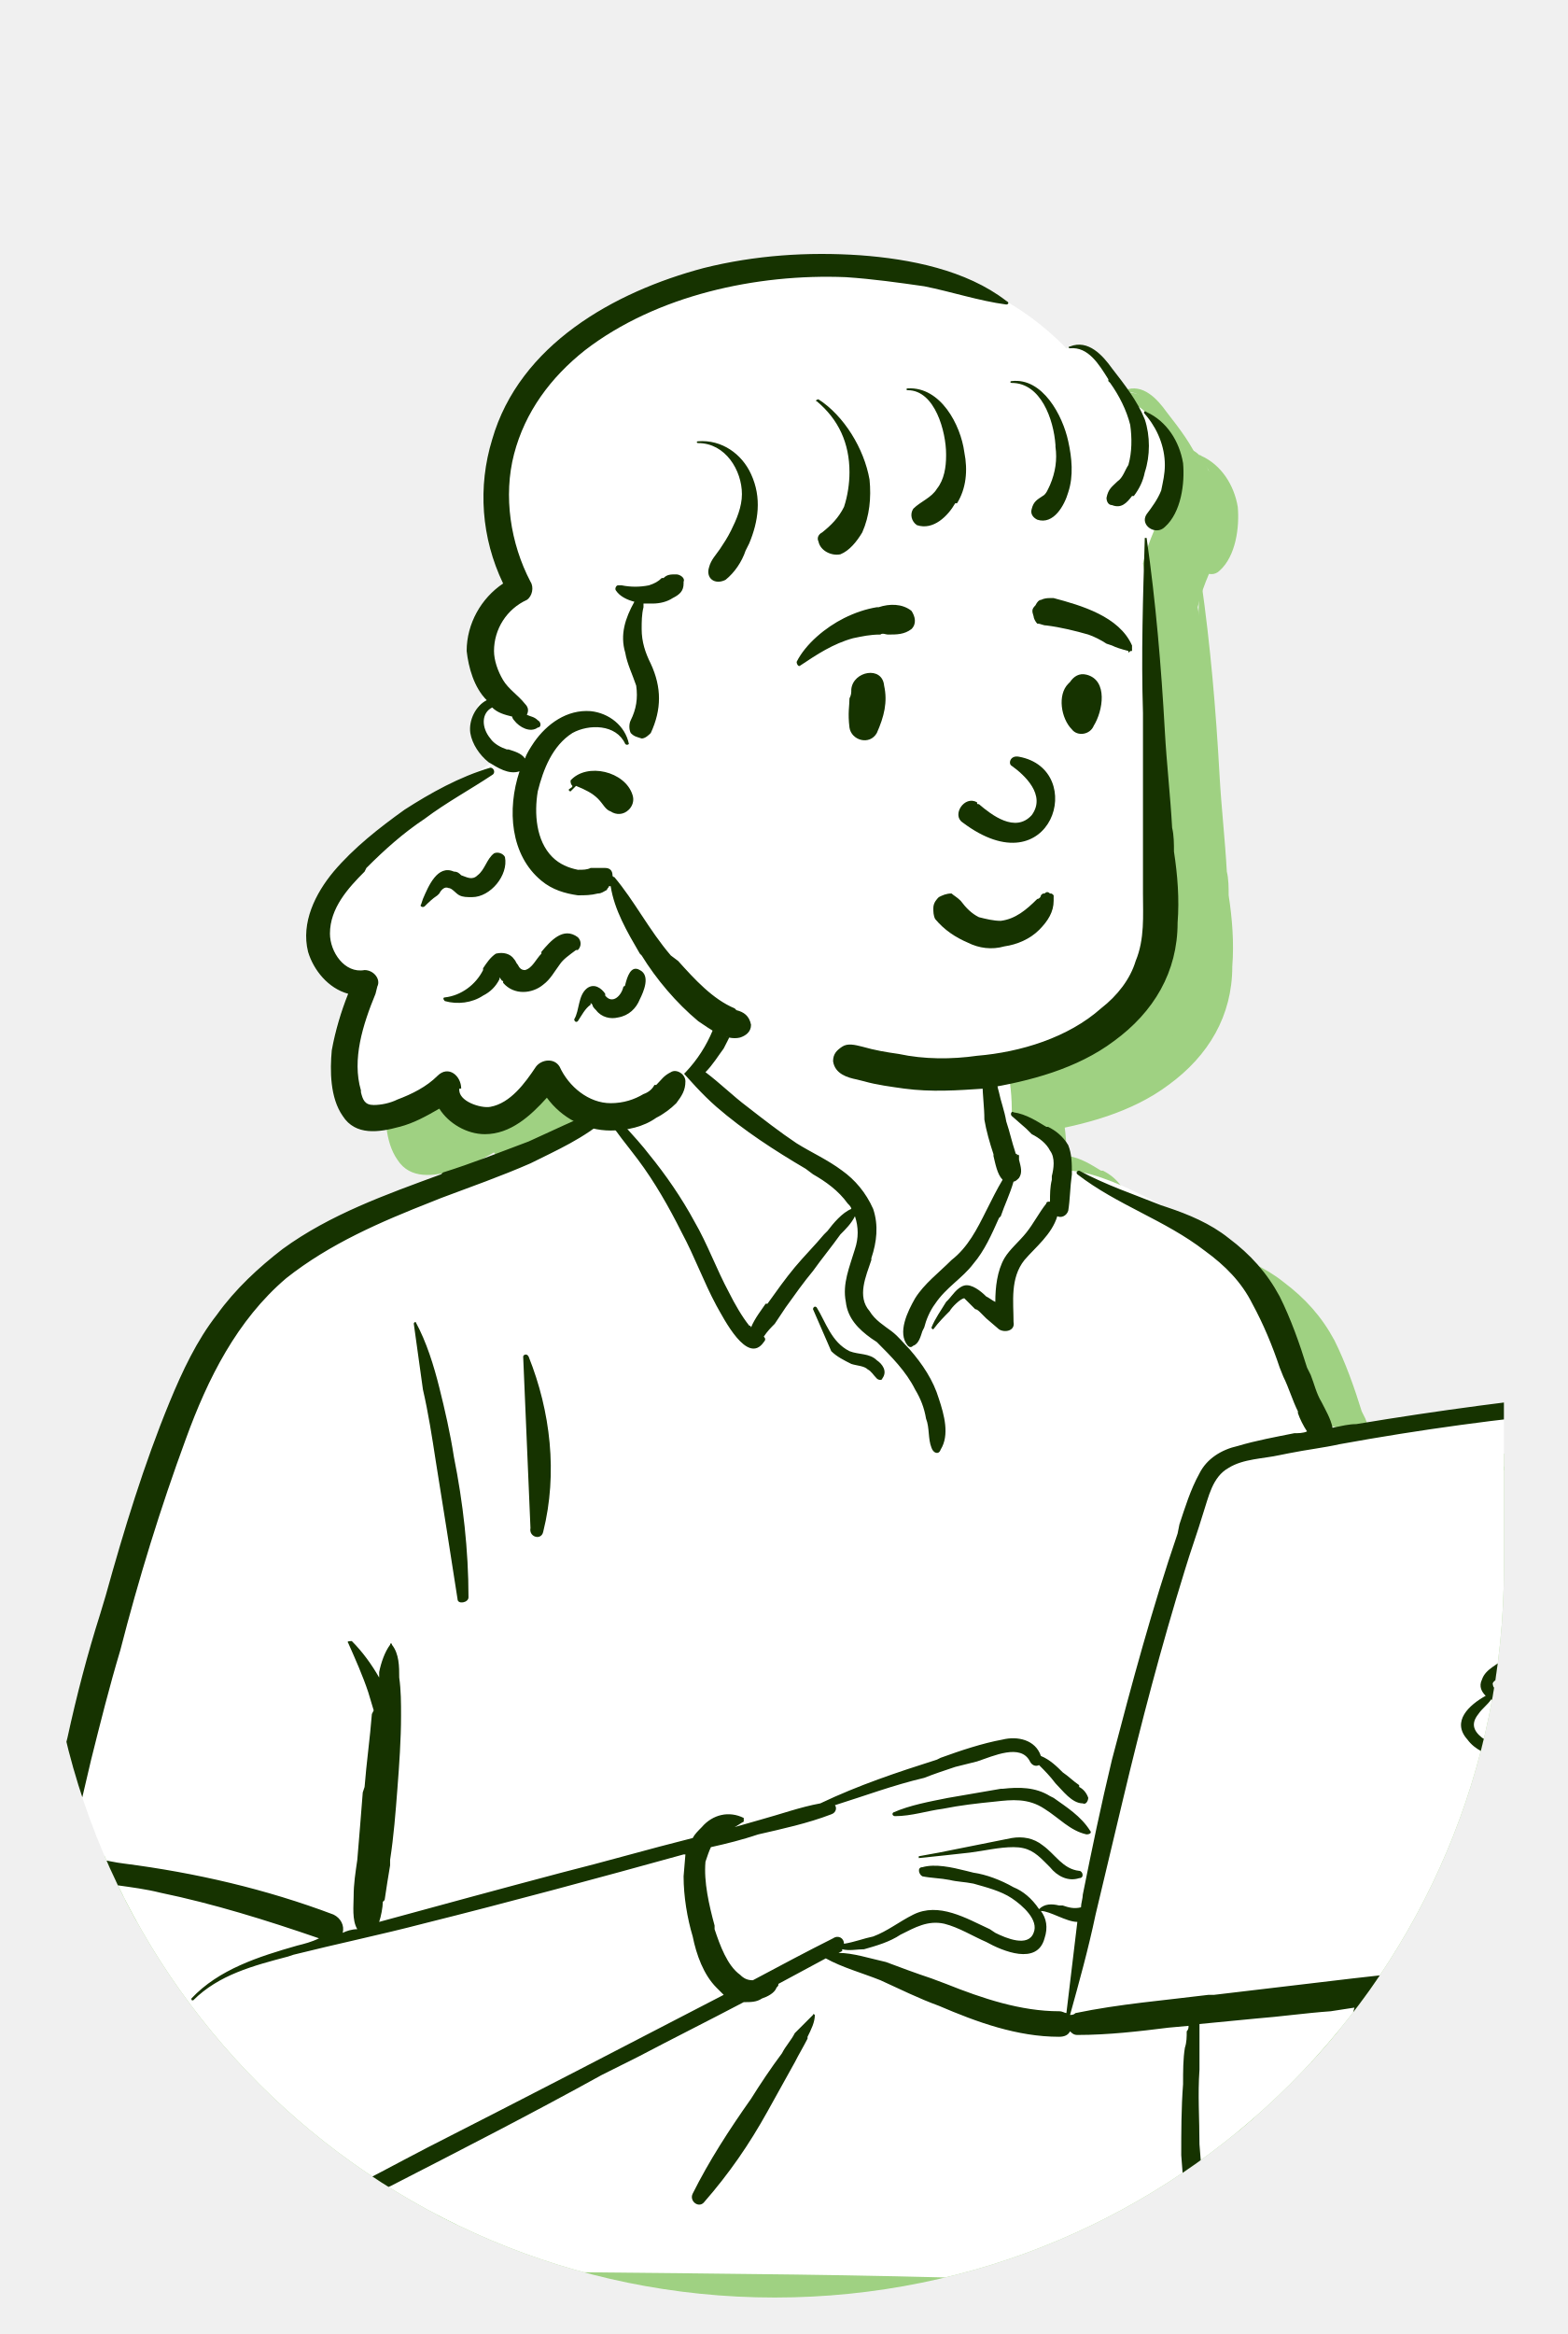
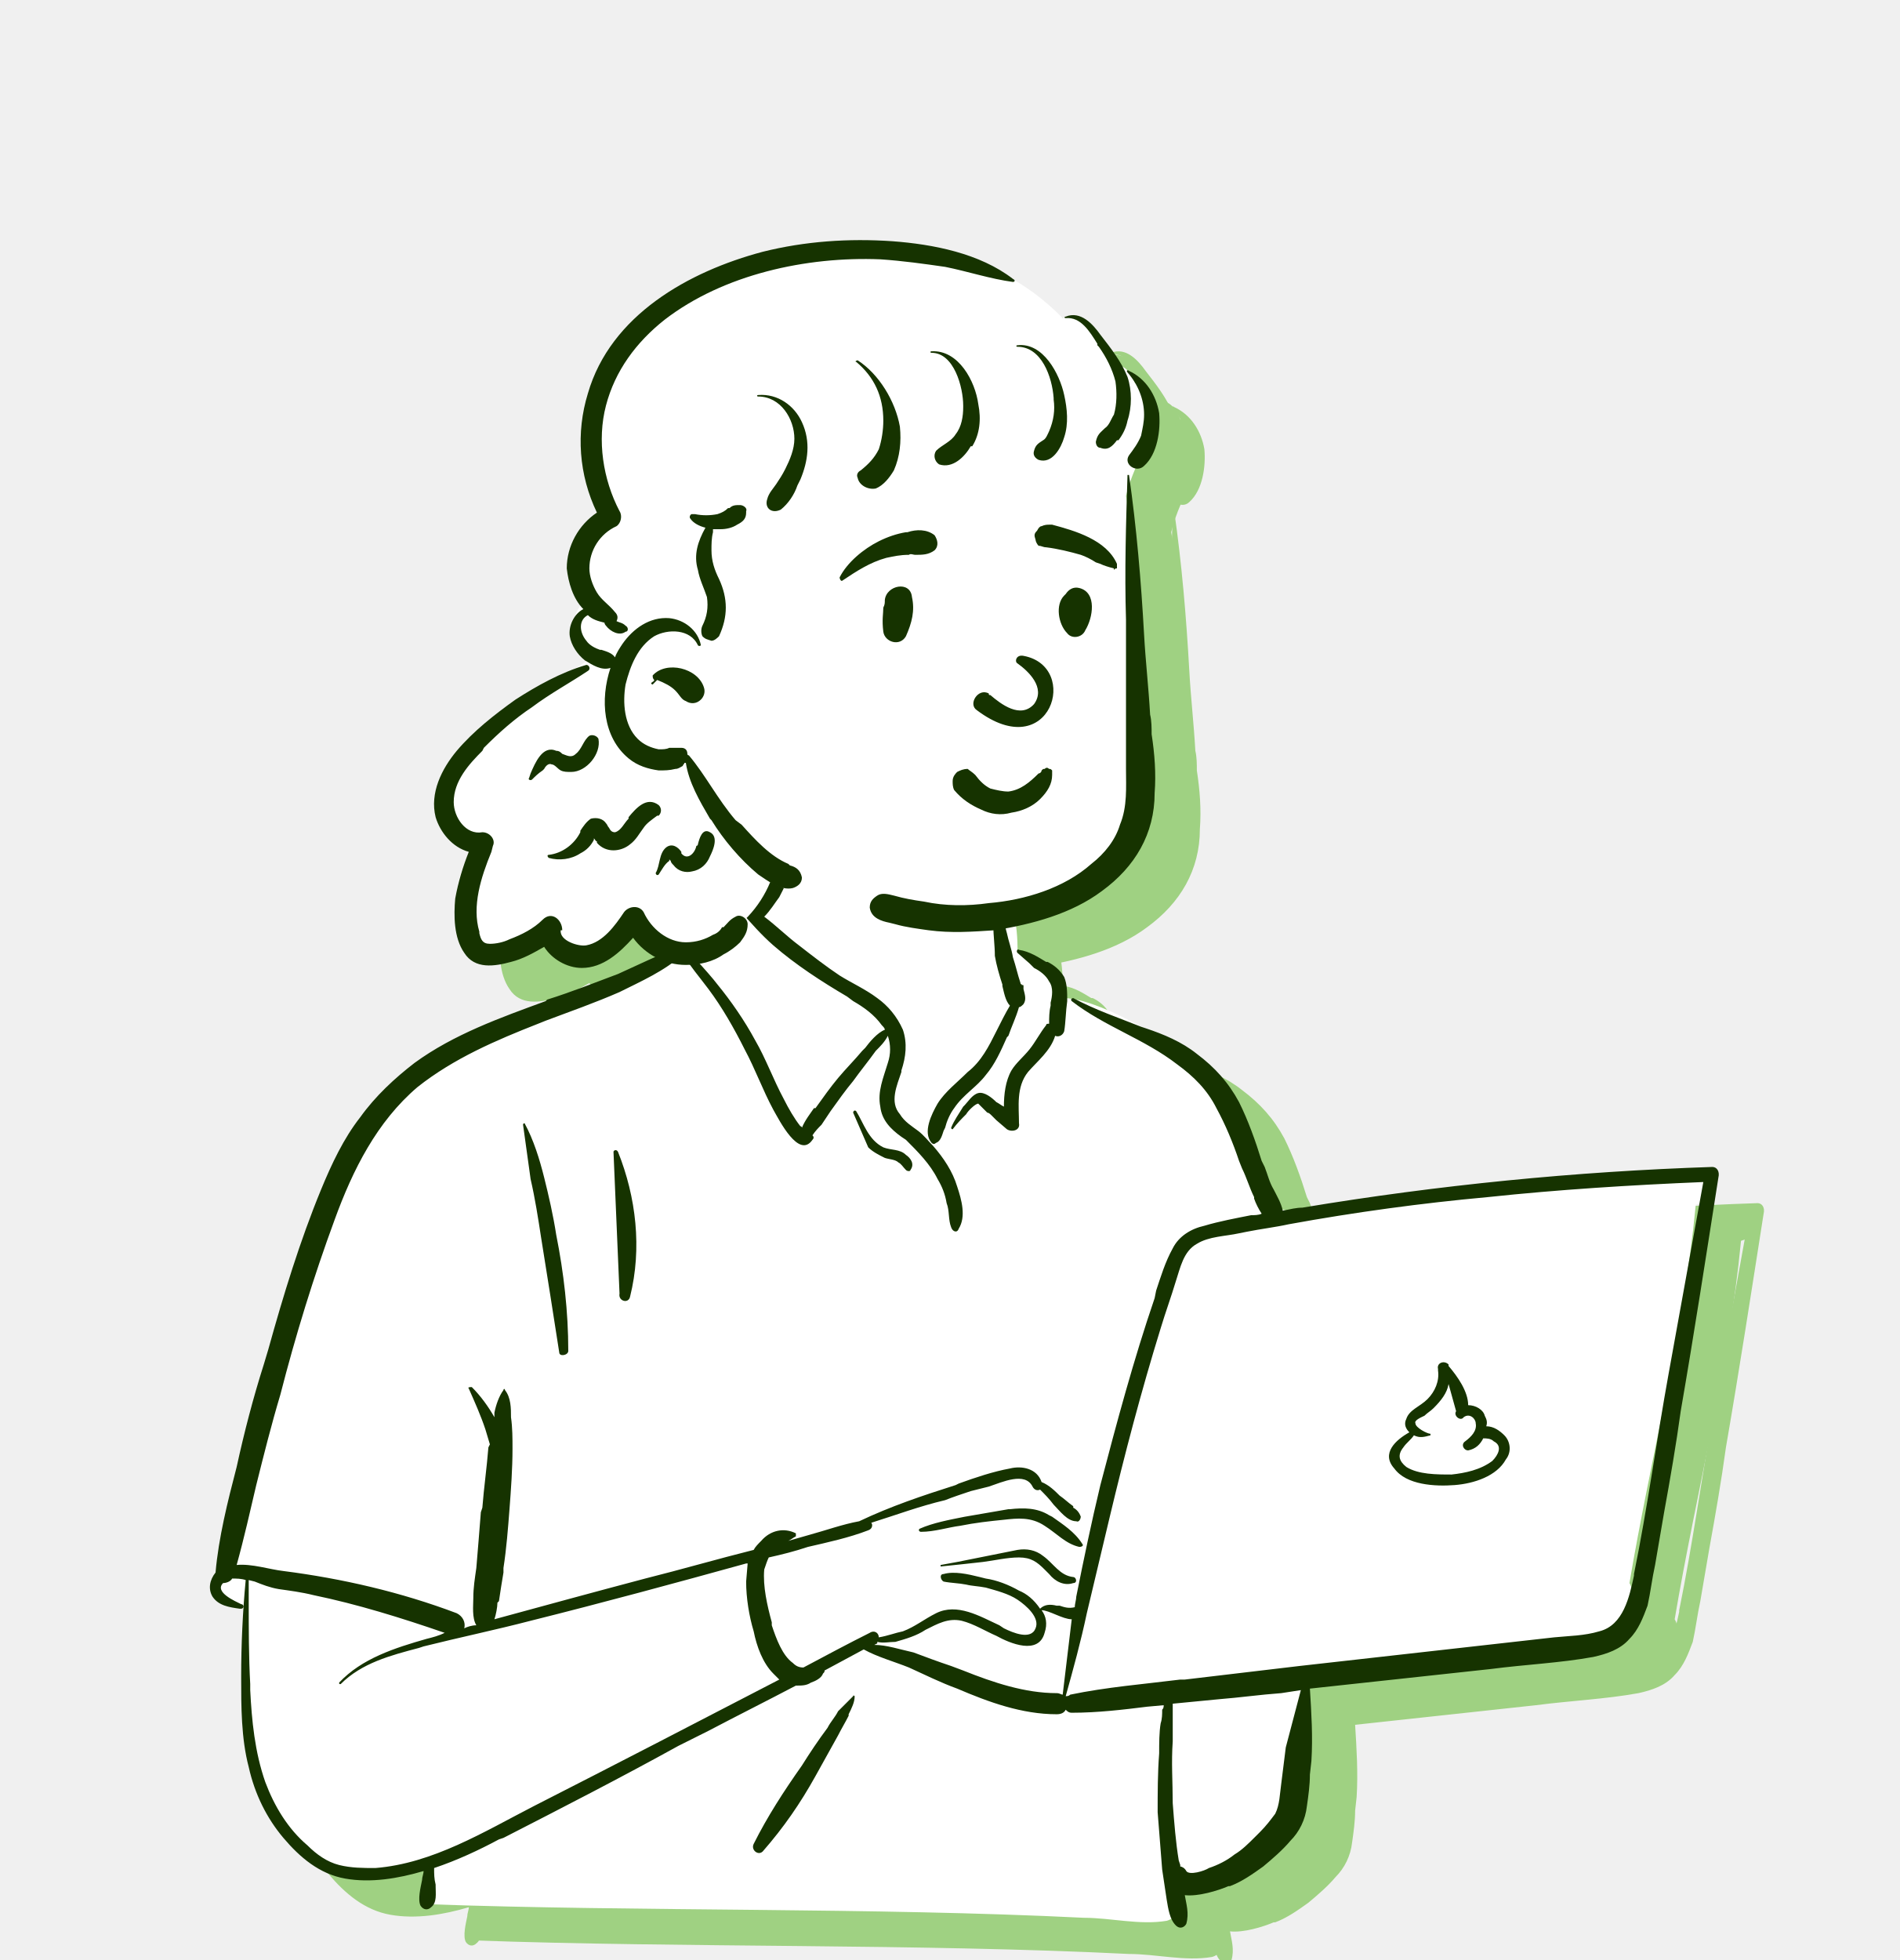
- <svg xmlns="http://www.w3.org/2000/svg" viewBox="0 -90 860 1280" width="860" height="1280">
+ <svg xmlns="http://www.w3.org/2000/svg" viewBox="-120 -110 1260 1300" width="1260" height="1300">
  <style>.k{fill:#163300}.b{fill:#FFFFFF}.ks{stroke:#163300}.bs{stroke:#FFFFFF}.s .k,.s .b{fill:#9FD182}</style>
  <defs>
    <clipPath id="c">
-       <path d="M25 -300H825V770A400 400 0 0 1 25 770Z" />
+       <rect x="-120" y="-110" width="1260" height="1300" />
    </clipPath>
  </defs>
  <g clip-path="url(#c)">
    <g class="s" transform="translate(30 24)">
      <g>
        <g transform="translate(0 459)">
          <path d="M971 233C957 235 943 236 928 238C860 243 791 254 724 260C722 258 719 258 717 260C710 259 702 254 696 260C696 260 696 260 696 260C685 239 677 216 670 194C665 180 659 167 647 157C627 144 582 116 559 117C558 113 556 108 553 106C560 94 532 86 530 87C531 47 512 12 471 4C433 -3 381 -5 360 34C358 34 336 34 334 34C330 30 293 70 308 85C172 145 94 138 57 307C52 323 51 341 46 356C27 401 11 448 7 497C-2 499 -3 516 8 518C12 519 15 521 18 523C16 563 26 654 32 654C44 693 99 704 139 690C132 703 139 711 139 718C279 723 433 720 574 727C592 727 611 732 629 729C640 726 640 709 629 707L677 697C676 696 697 683 712 657C727 628 717 593 724 561C776 557 828 555 880 546C887 567 917 542 927 532C927 532 927 532 927 532C931 531 935 526 935 521C938 516 939 510 936 505C950 422 972 338 980 254C983 253 986 252 988 250L988 250C992 246 992 239 986 235C981 232 977 233 971 233Z" transform="translate(25 -24)" class="b" stroke="none" />
          <path d="M369 6C373 -4 388 0 386 11C385 18 381 25 378 31C375 35 372 40 368 44C376 50 383 57 391 63C400 70 409 77 418 83C426 88 435 92 443 98C450 103 456 110 460 119C463 128 462 137 459 146L459 147C456 156 451 167 458 175C461 180 466 183 470 186C474 189 477 193 480 196C487 204 493 213 496 223L496 223C499 232 502 243 497 251C496 254 493 253 492 250C490 245 491 239 489 234C488 228 486 223 483 218C478 208 470 200 462 192L459 190C452 185 446 179 445 170C443 160 447 151 450 141C452 135 452 129 450 123C448 127 445 130 442 133C437 140 432 146 427 153C422 159 417 166 412 173C410 176 408 179 406 182C404 184 402 186 400 189C401 190 401 191 400 192C391 205 378 179 374 172C367 159 362 145 355 132C348 118 340 104 331 92C325 84 319 77 314 69C302 80 286 87 272 94C256 101 239 107 223 113L218 115C190 126 162 138 138 157C111 180 95 212 83 245C69 283 57 322 47 361C41 381 36 401 31 421C27 438 23 456 18 474C28 473 40 477 49 478C88 483 127 492 164 506C168 508 170 512 169 516C171 515 174 514 177 514C174 509 175 501 175 496L175 496C175 489 176 483 177 476C178 464 179 452 180 439L181 436C182 423 184 409 185 396L186 394C185 391 184 387 183 384C180 375 176 366 172 357C171 356 173 356 174 356C180 362 185 369 189 376C189 376 189 376 189 375L189 373C190 368 192 362 195 358C195 357 196 357 196 358C200 363 200 370 200 376C201 383 201 390 201 397C201 410 200 424 199 437C198 450 197 463 195 476L195 479C194 485 193 491 192 498L191 499C191 502 190 507 189 510C222 501 255 492 289 483C313 477 337 470 361 464C362 462 364 460 366 458C372 451 381 449 389 453C389 454 389 455 389 455C387 456 386 457 384 458L398 454C409 451 420 447 431 445C452 435 473 428 495 421L497 420C508 416 520 412 531 410C539 408 549 410 552 419C557 421 561 425 564 428C567 430 570 433 573 435L573 436C575 437 577 439 578 442C578 443 577 446 575 445C569 445 564 438 560 434C557 430 554 427 551 424C549 425 547 424 546 422C541 412 526 419 517 422L505 425C499 427 493 429 488 431C471 435 455 441 439 446C440 447 440 450 437 451C424 456 410 459 397 462C388 465 380 467 371 469C370 471 369 474 368 477C367 488 370 501 373 512L373 514C376 523 380 534 387 539C389 541 391 542 394 542C409 534 424 526 438 519C441 517 444 519 444 522C450 521 455 519 460 518C468 515 474 510 482 506C496 499 511 508 524 514L527 516C533 519 545 524 548 516C551 509 542 501 536 497C530 493 522 491 515 489C510 488 506 488 502 487C497 486 492 486 487 485C485 484 484 480 487 480C494 478 503 480 511 482L515 483C522 484 530 487 537 491C542 493 547 497 551 503C554 500 558 500 562 501L564 501C567 502 570 503 574 502C574 500 575 497 575 495C580 470 585 446 591 421C602 379 613 338 627 297L628 292C631 283 634 273 639 264C643 256 651 251 660 249C670 246 681 244 691 242C693 242 696 242 698 241C696 238 694 234 693 231L693 230C690 224 688 217 685 211L683 206C679 194 674 182 668 171C662 159 653 150 642 142C620 125 594 117 572 100C571 99 572 98 573 98C588 106 603 111 618 117L621 118C633 122 645 127 655 135C667 144 676 154 683 167C689 179 694 193 698 206L700 210C702 215 703 220 706 225C708 229 711 234 712 239C717 238 721 237 725 237C815 222 906 213 997 210C1000 210 1002 213 1001 217C993 268 985 320 976 372C973 394 969 417 965 439C963 451 961 462 959 474C957 483 956 492 954 501C951 509 948 517 942 523C936 530 927 533 918 535C896 539 873 540 850 543L730 556C731 572 732 588 731 604L730 613C730 620 729 627 728 634C727 643 723 651 717 657C712 663 705 669 699 674C692 679 685 684 677 687L676 687C669 690 656 694 647 693C648 699 650 705 648 712C647 714 644 716 641 713C637 709 636 702 635 696C634 689 633 683 632 676C631 664 630 651 629 638C629 625 629 612 630 599C630 592 630 585 631 579C632 576 632 573 632 570C633 569 633 568 633 567L622 568C606 570 589 572 572 572C570 572 569 571 568 570C567 572 565 573 562 573C539 573 517 565 496 556C485 552 475 547 464 542C454 538 443 535 434 530L408 544C408 545 408 545 407 546C406 549 402 551 399 552C396 554 393 554 389 554C370 564 350 574 331 584L311 594C273 615 234 635 195 655L192 656C179 663 164 670 149 675C149 679 149 682 150 686L150 687C150 692 151 698 147 701C145 703 142 703 140 700C138 696 140 688 141 683C141 681 142 679 142 677C125 682 107 685 90 682C73 679 60 668 49 655C38 642 30 626 26 608C21 589 21 568 21 548C21 527 22 505 24 484C21 483 18 483 15 483C14 485 11 486 9 486C3 492 17 498 21 500C23 500 23 503 21 503L20 503C13 502 6 501 2 495C-1 490 0 484 4 479C6 456 12 432 18 409C23 386 29 363 36 341L39 331C49 295 60 259 74 225C81 208 89 191 100 177C110 163 123 151 136 141C162 122 193 111 223 100L224 99C240 94 255 88 271 82C284 76 297 70 311 64C310 63 310 63 309 62L309 62C309 62 309 62 309 62C308 63 306 63 305 62C301 59 303 55 305 52L305 52C308 48 310 44 312 41L314 38C318 32 322 26 327 20C330 18 332 16 335 15C335 14 337 13 338 14C347 11 357 11 367 12M724 557L711 559C697 560 683 562 670 563L639 566C639 568 639 570 639 571C639 578 639 585 639 591C638 605 639 618 639 632C640 645 641 658 643 670L644 673L644 674C645 674 647 675 648 677C650 680 660 677 663 675C669 673 675 670 680 666C685 663 689 659 694 654L697 651C701 647 704 643 707 639C710 633 710 626 711 619C712 611 713 603 714 595M357 473L356 473C309 486 261 499 213 511C190 517 166 522 142 528L139 529C120 534 101 539 87 553C86 553 86 553 86 552C101 536 123 529 144 523C148 522 152 521 156 519C127 509 98 500 69 494C61 492 53 491 46 490C40 489 35 487 30 485L26 484L26 498C26 516 26 535 27 553L27 557C28 577 30 598 37 618C43 634 52 649 65 660C71 666 78 671 86 673C94 675 102 675 110 675C148 672 182 651 215 634C270 606 324 578 378 550C377 549 376 548 374 546C367 539 363 528 361 518C358 508 356 496 356 485M427 561C427 560 428 561 428 561C428 565 426 569 424 573L424 574C422 578 419 583 417 587C412 596 407 605 402 614C392 632 381 648 367 664C364 667 359 663 361 659C370 641 381 624 393 607C398 599 404 590 410 582C412 578 415 575 417 571L419 569M991 220C943 222 895 225 848 230C804 234 760 240 716 248C707 250 698 251 688 253L683 254C674 256 663 256 655 261C646 266 644 277 641 286C638 296 634 307 631 317C618 359 607 401 597 443C592 464 587 485 582 506C578 525 573 543 568 561C569 561 570 561 571 560C595 555 620 553 644 550L647 550C672 547 698 544 723 541L892 522C902 521 912 521 922 518C938 514 942 495 945 481L945 480C954 436 960 391 968 347M572 510C566 510 557 504 552 504C555 508 556 513 554 519C550 534 531 526 522 521C515 518 507 513 499 511C490 509 483 513 475 517C469 521 462 523 455 525C451 525 447 526 443 525C443 525 443 526 443 526L441 527C449 527 458 530 467 532C475 535 483 538 492 541L500 544C520 552 541 559 562 559C564 559 565 560 566 560M536 464C542 463 548 464 553 468C560 473 564 481 573 482C575 482 576 486 573 486C567 488 561 485 557 480L554 477C549 472 545 469 537 469C529 469 521 471 513 472C504 473 495 474 485 475C485 475 485 474 485 474L496 472M530 437L531 437C540 436 549 436 557 441L559 442C566 447 574 452 579 460C580 461 579 462 577 462C568 460 562 453 554 448C545 442 536 443 527 444C517 445 508 446 498 448C490 449 481 452 472 452L472 452C471 452 470 451 471 450C480 446 491 444 501 442M815 344C814 340 819 338 822 341L822 342C828 349 835 359 835 368C840 368 845 371 846 375C847 377 848 379 847 382C852 382 856 385 859 388C863 392 864 399 860 404C854 415 839 420 826 421L826 421C813 422 794 421 786 410C777 400 787 391 796 386C794 384 792 381 794 377C796 371 803 369 808 364C813 359 816 352 815 345M822 354C821 360 817 365 812 370C810 372 808 373 806 375L806 375C804 376 799 378 800 380C800 383 808 387 810 387C810 387 810 387 810 388C806 389 803 390 799 388C797 391 794 393 792 396C788 401 789 405 794 409C802 414 814 414 824 414C833 413 843 411 851 405L851 405C855 401 858 395 852 392C850 390 847 390 845 390C843 394 840 397 835 398C832 398 830 394 833 392L833 392C837 389 841 385 840 380C840 377 836 373 832 376L832 376C830 379 825 375 827 372L827 372M208 182C208 181 209 181 209 181C215 192 219 205 222 217C225 229 228 242 230 255C235 280 238 306 238 332C238 335 232 336 232 333C228 307 224 282 220 257C218 244 216 231 213 218M268 200C268 199 270 198 271 200C283 230 287 264 279 296C278 301 271 299 272 294M427 174C427 173 428 172 429 173C434 181 437 192 447 197C452 199 458 198 462 202C465 204 468 208 465 212C465 213 463 213 462 212C460 210 459 208 457 207C455 205 451 205 448 204C444 202 440 200 437 197M524 37C524 37 525 37 525 37C526 38 526 39 525 39C526 41 527 46 527 47C528 49 528 52 529 55C530 60 532 65 533 71C535 77 536 82 538 88C538 88 538 89 539 89L539 90L539 90C539 89 540 89 540 90C540 91 540 91 540 92L540 92C541 96 542 99 540 102C539 103 538 104 537 104C535 111 532 117 530 123L529 124C525 133 521 142 515 149C509 157 500 162 494 171C491 175 489 180 488 184L487 186C486 189 485 193 482 194C481 195 480 195 479 194C473 187 479 175 483 168C488 160 496 154 503 147C512 140 517 130 522 120C525 114 528 108 531 103C528 100 527 94 526 90L526 89C524 83 522 76 521 70C521 63 520 57 520 50L521 49M536 68C535 67 536 65 537 66C544 67 550 71 555 74L556 74C560 76 564 79 567 84C569 89 569 94 569 100L569 100C568 107 568 114 567 120C566 123 563 124 561 123C558 133 549 140 543 147C535 157 537 170 537 181C538 186 532 187 529 185L522 179C521 178 520 177 519 176C518 175 517 174 516 174L514 172C514 172 511 169 510 168C508 168 503 173 502 175L502 175C499 178 496 181 493 185C493 185 492 185 492 184C494 179 497 175 500 170L501 169C503 167 506 162 510 161C514 160 519 164 522 167L522 167C524 168 525 169 527 170C527 162 528 153 532 146C535 141 540 137 544 132C548 127 551 121 555 116C555 115 556 115 557 115C557 111 557 107 558 103L558 101C559 97 560 91 557 87C555 83 551 80 547 78L544 75M338 20C336 21 335 23 333 24C328 29 325 36 321 42C319 46 318 49 316 52C315 54 314 55 313 57C313 57 312 59 311 59C312 60 312 61 313 62C313 62 331 81 337 89C346 100 355 113 362 126C369 138 374 152 381 165C384 171 388 178 392 183C393 183 393 184 393 184C395 179 399 174 401 171L402 171C407 164 412 157 417 151C422 145 428 139 433 133L435 131C438 127 443 121 448 119C448 118 447 117 446 116C441 109 434 104 427 100L423 97C406 87 389 76 374 63C366 56 359 48 352 40L350 37M366 15C359 16 350 16 343 18C349 24 355 31 362 37C362 33 363 29 364 25" transform="translate(19 -5)" class="k" stroke="none" />
        </g>
      </g>
      <g transform="translate(225 0)">
        <g>
          <g>
            <path d="M464 89C462 84 458 77 451 77C446 61 433 45 416 46C364 -7 299 -5 232 7C196 13 159 26 133 52C101 82 88 135 113 173C92 185 91 212 101 232C89 240 89 258 101 264C101 267 101 270 102 272C96 277 88 281 81 284C78 286 77 288 76 291C54 305 -1 340 0 368C0 383 11 393 24 397C16 412 10 430 17 447C19 452 35 467 36 468C37 469 59 459 70 453C72 467 87 474 100 470C112 466 119 456 126 447C136 469 166 469 185 459C202 451 215 437 222 420C260 438 305 444 347 436C350 441 356 444 361 442C383 436 408 435 426 420C466 392 469 340 466 296C464 252 466 207 458 164C461 151 467 140 472 128C478 115 478 96 464 89Z" transform="translate(-56 55)" class="b" stroke="none" />
            <path d="M218 8C246 1 275 -1 304 1C331 3 362 9 384 26C386 27 385 28 384 28C369 26 354 21 339 18C325 16 311 14 296 13C247 11 192 23 153 53C134 68 120 87 114 110C108 133 112 159 123 180C125 183 124 188 121 190C110 195 103 206 103 218C103 223 105 229 108 234C111 239 116 242 120 247C122 249 122 251 121 253C123 254 125 254 127 256C129 257 129 260 127 260C123 263 117 260 114 256C114 256 113 255 113 254C109 253 105 252 102 249C96 252 96 260 101 266C103 269 107 271 110 272L111 272C114 273 118 274 120 277C121 274 123 271 125 268C132 258 143 250 156 251C166 252 175 259 177 269C177 269 176 270 175 269C170 258 155 258 146 263C135 270 130 283 127 295C125 307 126 322 135 331C139 335 144 337 149 338C152 338 154 338 156 337L158 337C159 337 160 337 161 337L163 337L164 337C165 338 165 338 164 337C167 337 168 339 168 341C168 342 169 342 169 342C180 355 188 371 200 385L204 388C213 398 223 409 235 414L236 415C240 416 243 418 244 423C244 427 241 429 238 430C230 432 221 425 215 421C203 411 192 398 184 385L183 384C176 372 169 360 167 347L166 347C166 347 166 347 166 347C166 348 165 348 165 349C163 350 162 351 160 351C156 352 153 352 149 352C142 351 135 349 129 344C112 330 110 305 117 284C111 286 105 282 100 279C95 275 91 269 90 263C89 256 93 248 99 245C92 238 89 227 88 218C88 203 96 189 108 181C96 156 94 128 102 102C117 50 169 21 218 8ZM442 63C437 56 429 47 419 51C418 51 418 52 419 52C429 51 435 61 440 69C440 69 440 70 440 70L441 71C446 78 450 86 452 94C453 101 453 109 451 116C449 119 448 123 445 125C442 128 440 129 439 134C439 136 440 138 442 138C447 140 450 137 453 133L454 133C457 129 459 125 460 120C463 111 463 100 460 91C456 81 449 72 442 63ZM387 70C404 68 415 89 418 103C420 112 421 122 418 131L418 131C416 138 410 149 401 146C399 145 397 143 398 140C399 136 401 135 404 133C406 132 407 129 408 127C411 120 412 113 411 106L411 105C410 91 403 71 387 71C386 71 386 70 387 70ZM361 109C359 94 348 73 330 74C329 74 329 75 330 75C345 75 351 98 351 110L351 111C351 117 350 124 346 129C343 134 337 136 333 140C331 143 332 147 335 149C344 152 352 144 356 137L357 137C362 129 363 119 361 109ZM281 80C280 80 279 81 280 81C292 91 298 104 298 120C298 126 297 133 295 139C292 145 288 149 283 153C281 154 280 156 281 158C282 163 288 166 293 165C298 163 302 158 305 153C309 144 310 134 309 124C306 107 295 89 281 80ZM460 88C459 87 460 86 461 87C472 92 479 103 481 115C482 126 480 142 471 150C466 155 457 149 461 143C464 139 467 135 469 130C470 125 471 121 471 116C471 106 467 96 460 88ZM215 103C228 102 239 110 244 121C250 134 248 147 243 159L241 163C239 169 235 175 230 179C224 182 219 178 221 172C222 168 225 165 227 162C229 159 231 156 233 152C236 146 239 139 239 132C239 119 230 104 215 104C214 104 214 103 215 103ZM461 156C461 156 461 156 460 156C459 188 458 220 459 252C459 284 459 315 459 347C459 348 459 350 459 351C459 363 460 376 455 388C452 398 445 407 436 414C418 430 392 438 368 440C354 442 339 442 325 439C318 438 312 437 305 435C305 435 305 435 305 435C301 434 297 433 294 435C291 437 289 439 289 443C290 450 297 452 302 453L306 454C313 456 321 457 328 458C343 460 357 459 372 458C397 454 423 447 443 432C465 416 478 394 478 367C479 354 478 341 476 328C476 324 476 319 475 315C474 297 472 280 471 262C469 226 466 191 461 156ZM207 180C208 178 205 176 203 176C200 176 198 176 196 178L195 178C193 180 191 181 188 182C183 183 178 183 173 182C173 182 173 182 173 182L171 182C170 182 169 184 170 185L170 185C172 188 176 190 180 191C175 200 172 209 175 219C176 225 179 231 181 237C182 244 181 250 178 256L178 256C177 258 177 261 178 263C180 265 181 265 184 266C186 266 188 264 189 263C195 250 195 238 189 225L189 225C186 219 184 213 184 206C184 202 184 198 185 194L185 192C187 192 189 192 190 192C194 192 198 191 201 189C205 187 207 185 207 181L207 180ZM101 282C103 282 104 285 102 286C90 294 77 301 65 310C53 318 43 327 33 337L32 339C23 348 13 359 13 373C13 383 21 395 32 393C37 393 41 398 39 402L38 406C31 423 25 442 30 459L30 460C31 464 32 467 37 467C41 467 46 466 50 464C58 461 66 457 72 451C78 445 85 451 85 458L84 458C83 465 96 469 101 468C112 466 120 455 126 446C129 442 136 441 139 446C144 457 155 466 167 466C174 466 180 464 185 461C188 460 190 458 191 456L192 456C195 453 196 451 200 449C203 447 208 450 208 454C208 459 206 462 203 466C200 469 196 472 192 474C185 479 176 481 167 481C153 481 140 474 132 463C123 473 112 483 98 483C88 483 78 477 73 469C66 473 59 477 51 479L51 479C40 482 27 484 20 473C13 463 13 448 14 437C16 426 19 416 23 406C12 403 4 393 1 383C-3 367 5 351 15 339C26 326 40 315 54 305C68 296 84 287 101 282ZM145 289C154 279 175 284 179 297C180 300 179 303 177 305C174 308 170 308 167 306C164 305 163 302 160 299C157 296 153 294 148 292C147 293 146 294 145 295C145 295 144 295 144 294C145 293 146 293 146 292L146 292C145 291 145 290 145 289ZM109 331C108 329 105 328 103 329C99 332 98 338 94 341C91 344 88 342 85 341C84 340 83 339 81 339C72 335 67 347 64 354L63 357C62 358 64 359 65 358C67 356 69 354 72 352C72 352 72 352 73 351C74 349 76 347 78 348C80 348 82 351 84 352C86 353 88 353 91 353C101 353 111 341 109 331ZM129 384L129 383C134 377 141 369 149 375C151 377 151 380 149 382L148 382C144 385 141 387 139 390C136 394 134 398 130 401C124 406 114 407 108 400L108 399C107 399 107 398 106 397L106 398C106 398 106 398 106 398L106 398C104 402 101 405 97 407C91 411 83 412 76 410C75 409 75 408 76 408C85 407 93 401 97 393L97 392C99 389 101 386 104 384C108 383 112 384 114 387C115 388 115 389 116 390C117 392 118 393 120 393C124 392 126 387 129 384ZM174 402L174 402C173 407 168 412 164 407L164 406C162 403 158 400 154 403C149 407 150 415 147 420C147 421 148 422 149 421C151 418 153 414 156 412C156 411 156 411 156 411C156 411 156 411 157 412C157 413 158 414 159 415C162 419 167 420 171 419C177 418 181 414 183 409C185 405 189 396 183 393C178 390 176 397 175 401C175 401 175 402 174 402Z" transform="translate(-57 49)" class="k" fill-rule="evenodd" stroke="none" />
          </g>
        </g>
        <g transform="translate(159 186)">
          <g>
            <path d="M141 0L139 0C138 0 136 0 134 1C133 1 132 2 131 4C129 6 129 7 130 10C130 11 131 13 132 14C134 14 135 15 137 15C145 16 153 18 160 20C163 21 167 23 170 25L173 26C175 27 178 28 182 29C182 29 182 30 182 30C183 29 183 29 184 29L184 29C184 28 184 28 184 26C177 10 156 4 141 0ZM44 5L45 5C51 3 58 3 63 7C65 10 66 14 63 17C59 20 55 20 50 20C49 20 47 19 46 20C40 20 36 21 31 22C20 25 11 31 2 37C1 38 0 36 0 35C5 25 16 16 26 11C32 8 38 6 44 5ZM30 50C31 40 47 37 48 48C50 57 48 65 44 74C40 81 30 78 29 71C28 63 29 59 29 55C30 53 30 52 30 50ZM159 42C155 41 152 43 150 46C150 46 150 46 149 47C143 53 145 66 151 72C154 76 161 75 163 70C168 62 171 45 159 42ZM129 119C137 108 125 97 118 92C116 91 117 86 122 87C160 94 140 160 91 123C85 119 92 108 99 112C99 113 99 113 100 113C107 119 120 129 129 119ZM94 189C87 186 81 182 76 176C75 174 75 172 75 170C75 167 77 165 78 164C80 163 82 162 85 162C86 163 88 164 90 166L90 166C93 170 96 173 100 175C104 176 108 177 112 177C120 176 126 171 132 165C133 165 134 164 134 163C135 162 135 162 136 162C137 161 138 161 139 162C140 162 140 162 141 163C141 164 141 165 141 166C141 172 138 177 133 182C128 187 121 190 114 191C107 193 100 192 94 189Z" transform="translate(53 52)" class="k" fill-rule="evenodd" stroke="none" />
          </g>
        </g>
      </g>
    </g>
    <g>
      <g transform="translate(0 459)">
        <path d="M971 233C957 235 943 236 928 238C860 243 791 254 724 260C722 258 719 258 717 260C710 259 702 254 696 260C696 260 696 260 696 260C685 239 677 216 670 194C665 180 659 167 647 157C627 144 582 116 559 117C558 113 556 108 553 106C560 94 532 86 530 87C531 47 512 12 471 4C433 -3 381 -5 360 34C358 34 336 34 334 34C330 30 293 70 308 85C172 145 94 138 57 307C52 323 51 341 46 356C27 401 11 448 7 497C-2 499 -3 516 8 518C12 519 15 521 18 523C16 563 26 654 32 654C44 693 99 704 139 690C132 703 139 711 139 718C279 723 433 720 574 727C592 727 611 732 629 729C640 726 640 709 629 707L677 697C676 696 697 683 712 657C727 628 717 593 724 561C776 557 828 555 880 546C887 567 917 542 927 532C927 532 927 532 927 532C931 531 935 526 935 521C938 516 939 510 936 505C950 422 972 338 980 254C983 253 986 252 988 250L988 250C992 246 992 239 986 235C981 232 977 233 971 233Z" transform="translate(25 -24)" class="b" stroke="none" />
        <path d="M369 6C373 -4 388 0 386 11C385 18 381 25 378 31C375 35 372 40 368 44C376 50 383 57 391 63C400 70 409 77 418 83C426 88 435 92 443 98C450 103 456 110 460 119C463 128 462 137 459 146L459 147C456 156 451 167 458 175C461 180 466 183 470 186C474 189 477 193 480 196C487 204 493 213 496 223L496 223C499 232 502 243 497 251C496 254 493 253 492 250C490 245 491 239 489 234C488 228 486 223 483 218C478 208 470 200 462 192L459 190C452 185 446 179 445 170C443 160 447 151 450 141C452 135 452 129 450 123C448 127 445 130 442 133C437 140 432 146 427 153C422 159 417 166 412 173C410 176 408 179 406 182C404 184 402 186 400 189C401 190 401 191 400 192C391 205 378 179 374 172C367 159 362 145 355 132C348 118 340 104 331 92C325 84 319 77 314 69C302 80 286 87 272 94C256 101 239 107 223 113L218 115C190 126 162 138 138 157C111 180 95 212 83 245C69 283 57 322 47 361C41 381 36 401 31 421C27 438 23 456 18 474C28 473 40 477 49 478C88 483 127 492 164 506C168 508 170 512 169 516C171 515 174 514 177 514C174 509 175 501 175 496L175 496C175 489 176 483 177 476C178 464 179 452 180 439L181 436C182 423 184 409 185 396L186 394C185 391 184 387 183 384C180 375 176 366 172 357C171 356 173 356 174 356C180 362 185 369 189 376C189 376 189 376 189 375L189 373C190 368 192 362 195 358C195 357 196 357 196 358C200 363 200 370 200 376C201 383 201 390 201 397C201 410 200 424 199 437C198 450 197 463 195 476L195 479C194 485 193 491 192 498L191 499C191 502 190 507 189 510C222 501 255 492 289 483C313 477 337 470 361 464C362 462 364 460 366 458C372 451 381 449 389 453C389 454 389 455 389 455C387 456 386 457 384 458L398 454C409 451 420 447 431 445C452 435 473 428 495 421L497 420C508 416 520 412 531 410C539 408 549 410 552 419C557 421 561 425 564 428C567 430 570 433 573 435L573 436C575 437 577 439 578 442C578 443 577 446 575 445C569 445 564 438 560 434C557 430 554 427 551 424C549 425 547 424 546 422C541 412 526 419 517 422L505 425C499 427 493 429 488 431C471 435 455 441 439 446C440 447 440 450 437 451C424 456 410 459 397 462C388 465 380 467 371 469C370 471 369 474 368 477C367 488 370 501 373 512L373 514C376 523 380 534 387 539C389 541 391 542 394 542C409 534 424 526 438 519C441 517 444 519 444 522C450 521 455 519 460 518C468 515 474 510 482 506C496 499 511 508 524 514L527 516C533 519 545 524 548 516C551 509 542 501 536 497C530 493 522 491 515 489C510 488 506 488 502 487C497 486 492 486 487 485C485 484 484 480 487 480C494 478 503 480 511 482L515 483C522 484 530 487 537 491C542 493 547 497 551 503C554 500 558 500 562 501L564 501C567 502 570 503 574 502C574 500 575 497 575 495C580 470 585 446 591 421C602 379 613 338 627 297L628 292C631 283 634 273 639 264C643 256 651 251 660 249C670 246 681 244 691 242C693 242 696 242 698 241C696 238 694 234 693 231L693 230C690 224 688 217 685 211L683 206C679 194 674 182 668 171C662 159 653 150 642 142C620 125 594 117 572 100C571 99 572 98 573 98C588 106 603 111 618 117L621 118C633 122 645 127 655 135C667 144 676 154 683 167C689 179 694 193 698 206L700 210C702 215 703 220 706 225C708 229 711 234 712 239C717 238 721 237 725 237C815 222 906 213 997 210C1000 210 1002 213 1001 217C993 268 985 320 976 372C973 394 969 417 965 439C963 451 961 462 959 474C957 483 956 492 954 501C951 509 948 517 942 523C936 530 927 533 918 535C896 539 873 540 850 543L730 556C731 572 732 588 731 604L730 613C730 620 729 627 728 634C727 643 723 651 717 657C712 663 705 669 699 674C692 679 685 684 677 687L676 687C669 690 656 694 647 693C648 699 650 705 648 712C647 714 644 716 641 713C637 709 636 702 635 696C634 689 633 683 632 676C631 664 630 651 629 638C629 625 629 612 630 599C630 592 630 585 631 579C632 576 632 573 632 570C633 569 633 568 633 567L622 568C606 570 589 572 572 572C570 572 569 571 568 570C567 572 565 573 562 573C539 573 517 565 496 556C485 552 475 547 464 542C454 538 443 535 434 530L408 544C408 545 408 545 407 546C406 549 402 551 399 552C396 554 393 554 389 554C370 564 350 574 331 584L311 594C273 615 234 635 195 655L192 656C179 663 164 670 149 675C149 679 149 682 150 686L150 687C150 692 151 698 147 701C145 703 142 703 140 700C138 696 140 688 141 683C141 681 142 679 142 677C125 682 107 685 90 682C73 679 60 668 49 655C38 642 30 626 26 608C21 589 21 568 21 548C21 527 22 505 24 484C21 483 18 483 15 483C14 485 11 486 9 486C3 492 17 498 21 500C23 500 23 503 21 503L20 503C13 502 6 501 2 495C-1 490 0 484 4 479C6 456 12 432 18 409C23 386 29 363 36 341L39 331C49 295 60 259 74 225C81 208 89 191 100 177C110 163 123 151 136 141C162 122 193 111 223 100L224 99C240 94 255 88 271 82C284 76 297 70 311 64C310 63 310 63 309 62L309 62C309 62 309 62 309 62C308 63 306 63 305 62C301 59 303 55 305 52L305 52C308 48 310 44 312 41L314 38C318 32 322 26 327 20C330 18 332 16 335 15C335 14 337 13 338 14C347 11 357 11 367 12M724 557L711 559C697 560 683 562 670 563L639 566C639 568 639 570 639 571C639 578 639 585 639 591C638 605 639 618 639 632C640 645 641 658 643 670L644 673L644 674C645 674 647 675 648 677C650 680 660 677 663 675C669 673 675 670 680 666C685 663 689 659 694 654L697 651C701 647 704 643 707 639C710 633 710 626 711 619C712 611 713 603 714 595M357 473L356 473C309 486 261 499 213 511C190 517 166 522 142 528L139 529C120 534 101 539 87 553C86 553 86 553 86 552C101 536 123 529 144 523C148 522 152 521 156 519C127 509 98 500 69 494C61 492 53 491 46 490C40 489 35 487 30 485L26 484L26 498C26 516 26 535 27 553L27 557C28 577 30 598 37 618C43 634 52 649 65 660C71 666 78 671 86 673C94 675 102 675 110 675C148 672 182 651 215 634C270 606 324 578 378 550C377 549 376 548 374 546C367 539 363 528 361 518C358 508 356 496 356 485M427 561C427 560 428 561 428 561C428 565 426 569 424 573L424 574C422 578 419 583 417 587C412 596 407 605 402 614C392 632 381 648 367 664C364 667 359 663 361 659C370 641 381 624 393 607C398 599 404 590 410 582C412 578 415 575 417 571L419 569M991 220C943 222 895 225 848 230C804 234 760 240 716 248C707 250 698 251 688 253L683 254C674 256 663 256 655 261C646 266 644 277 641 286C638 296 634 307 631 317C618 359 607 401 597 443C592 464 587 485 582 506C578 525 573 543 568 561C569 561 570 561 571 560C595 555 620 553 644 550L647 550C672 547 698 544 723 541L892 522C902 521 912 521 922 518C938 514 942 495 945 481L945 480C954 436 960 391 968 347M572 510C566 510 557 504 552 504C555 508 556 513 554 519C550 534 531 526 522 521C515 518 507 513 499 511C490 509 483 513 475 517C469 521 462 523 455 525C451 525 447 526 443 525C443 525 443 526 443 526L441 527C449 527 458 530 467 532C475 535 483 538 492 541L500 544C520 552 541 559 562 559C564 559 565 560 566 560M536 464C542 463 548 464 553 468C560 473 564 481 573 482C575 482 576 486 573 486C567 488 561 485 557 480L554 477C549 472 545 469 537 469C529 469 521 471 513 472C504 473 495 474 485 475C485 475 485 474 485 474L496 472M530 437L531 437C540 436 549 436 557 441L559 442C566 447 574 452 579 460C580 461 579 462 577 462C568 460 562 453 554 448C545 442 536 443 527 444C517 445 508 446 498 448C490 449 481 452 472 452L472 452C471 452 470 451 471 450C480 446 491 444 501 442M815 344C814 340 819 338 822 341L822 342C828 349 835 359 835 368C840 368 845 371 846 375C847 377 848 379 847 382C852 382 856 385 859 388C863 392 864 399 860 404C854 415 839 420 826 421L826 421C813 422 794 421 786 410C777 400 787 391 796 386C794 384 792 381 794 377C796 371 803 369 808 364C813 359 816 352 815 345M822 354C821 360 817 365 812 370C810 372 808 373 806 375L806 375C804 376 799 378 800 380C800 383 808 387 810 387C810 387 810 387 810 388C806 389 803 390 799 388C797 391 794 393 792 396C788 401 789 405 794 409C802 414 814 414 824 414C833 413 843 411 851 405L851 405C855 401 858 395 852 392C850 390 847 390 845 390C843 394 840 397 835 398C832 398 830 394 833 392L833 392C837 389 841 385 840 380C840 377 836 373 832 376L832 376C830 379 825 375 827 372L827 372M208 182C208 181 209 181 209 181C215 192 219 205 222 217C225 229 228 242 230 255C235 280 238 306 238 332C238 335 232 336 232 333C228 307 224 282 220 257C218 244 216 231 213 218M268 200C268 199 270 198 271 200C283 230 287 264 279 296C278 301 271 299 272 294M427 174C427 173 428 172 429 173C434 181 437 192 447 197C452 199 458 198 462 202C465 204 468 208 465 212C465 213 463 213 462 212C460 210 459 208 457 207C455 205 451 205 448 204C444 202 440 200 437 197M524 37C524 37 525 37 525 37C526 38 526 39 525 39C526 41 527 46 527 47C528 49 528 52 529 55C530 60 532 65 533 71C535 77 536 82 538 88C538 88 538 89 539 89L539 90L539 90C539 89 540 89 540 90C540 91 540 91 540 92L540 92C541 96 542 99 540 102C539 103 538 104 537 104C535 111 532 117 530 123L529 124C525 133 521 142 515 149C509 157 500 162 494 171C491 175 489 180 488 184L487 186C486 189 485 193 482 194C481 195 480 195 479 194C473 187 479 175 483 168C488 160 496 154 503 147C512 140 517 130 522 120C525 114 528 108 531 103C528 100 527 94 526 90L526 89C524 83 522 76 521 70C521 63 520 57 520 50L521 49M536 68C535 67 536 65 537 66C544 67 550 71 555 74L556 74C560 76 564 79 567 84C569 89 569 94 569 100L569 100C568 107 568 114 567 120C566 123 563 124 561 123C558 133 549 140 543 147C535 157 537 170 537 181C538 186 532 187 529 185L522 179C521 178 520 177 519 176C518 175 517 174 516 174L514 172C514 172 511 169 510 168C508 168 503 173 502 175L502 175C499 178 496 181 493 185C493 185 492 185 492 184C494 179 497 175 500 170L501 169C503 167 506 162 510 161C514 160 519 164 522 167L522 167C524 168 525 169 527 170C527 162 528 153 532 146C535 141 540 137 544 132C548 127 551 121 555 116C555 115 556 115 557 115C557 111 557 107 558 103L558 101C559 97 560 91 557 87C555 83 551 80 547 78L544 75M338 20C336 21 335 23 333 24C328 29 325 36 321 42C319 46 318 49 316 52C315 54 314 55 313 57C313 57 312 59 311 59C312 60 312 61 313 62C313 62 331 81 337 89C346 100 355 113 362 126C369 138 374 152 381 165C384 171 388 178 392 183C393 183 393 184 393 184C395 179 399 174 401 171L402 171C407 164 412 157 417 151C422 145 428 139 433 133L435 131C438 127 443 121 448 119C448 118 447 117 446 116C441 109 434 104 427 100L423 97C406 87 389 76 374 63C366 56 359 48 352 40L350 37M366 15C359 16 350 16 343 18C349 24 355 31 362 37C362 33 363 29 364 25" transform="translate(19 -5)" class="k" stroke="none" />
      </g>
    </g>
    <g transform="translate(225 0)">
      <g>
        <g>
          <path d="M464 89C462 84 458 77 451 77C446 61 433 45 416 46C364 -7 299 -5 232 7C196 13 159 26 133 52C101 82 88 135 113 173C92 185 91 212 101 232C89 240 89 258 101 264C101 267 101 270 102 272C96 277 88 281 81 284C78 286 77 288 76 291C54 305 -1 340 0 368C0 383 11 393 24 397C16 412 10 430 17 447C19 452 35 467 36 468C37 469 59 459 70 453C72 467 87 474 100 470C112 466 119 456 126 447C136 469 166 469 185 459C202 451 215 437 222 420C260 438 305 444 347 436C350 441 356 444 361 442C383 436 408 435 426 420C466 392 469 340 466 296C464 252 466 207 458 164C461 151 467 140 472 128C478 115 478 96 464 89Z" transform="translate(-56 55)" class="b" stroke="none" />
          <path d="M218 8C246 1 275 -1 304 1C331 3 362 9 384 26C386 27 385 28 384 28C369 26 354 21 339 18C325 16 311 14 296 13C247 11 192 23 153 53C134 68 120 87 114 110C108 133 112 159 123 180C125 183 124 188 121 190C110 195 103 206 103 218C103 223 105 229 108 234C111 239 116 242 120 247C122 249 122 251 121 253C123 254 125 254 127 256C129 257 129 260 127 260C123 263 117 260 114 256C114 256 113 255 113 254C109 253 105 252 102 249C96 252 96 260 101 266C103 269 107 271 110 272L111 272C114 273 118 274 120 277C121 274 123 271 125 268C132 258 143 250 156 251C166 252 175 259 177 269C177 269 176 270 175 269C170 258 155 258 146 263C135 270 130 283 127 295C125 307 126 322 135 331C139 335 144 337 149 338C152 338 154 338 156 337L158 337C159 337 160 337 161 337L163 337L164 337C165 338 165 338 164 337C167 337 168 339 168 341C168 342 169 342 169 342C180 355 188 371 200 385L204 388C213 398 223 409 235 414L236 415C240 416 243 418 244 423C244 427 241 429 238 430C230 432 221 425 215 421C203 411 192 398 184 385L183 384C176 372 169 360 167 347L166 347C166 347 166 347 166 347C166 348 165 348 165 349C163 350 162 351 160 351C156 352 153 352 149 352C142 351 135 349 129 344C112 330 110 305 117 284C111 286 105 282 100 279C95 275 91 269 90 263C89 256 93 248 99 245C92 238 89 227 88 218C88 203 96 189 108 181C96 156 94 128 102 102C117 50 169 21 218 8ZM442 63C437 56 429 47 419 51C418 51 418 52 419 52C429 51 435 61 440 69C440 69 440 70 440 70L441 71C446 78 450 86 452 94C453 101 453 109 451 116C449 119 448 123 445 125C442 128 440 129 439 134C439 136 440 138 442 138C447 140 450 137 453 133L454 133C457 129 459 125 460 120C463 111 463 100 460 91C456 81 449 72 442 63ZM387 70C404 68 415 89 418 103C420 112 421 122 418 131L418 131C416 138 410 149 401 146C399 145 397 143 398 140C399 136 401 135 404 133C406 132 407 129 408 127C411 120 412 113 411 106L411 105C410 91 403 71 387 71C386 71 386 70 387 70ZM361 109C359 94 348 73 330 74C329 74 329 75 330 75C345 75 351 98 351 110L351 111C351 117 350 124 346 129C343 134 337 136 333 140C331 143 332 147 335 149C344 152 352 144 356 137L357 137C362 129 363 119 361 109ZM281 80C280 80 279 81 280 81C292 91 298 104 298 120C298 126 297 133 295 139C292 145 288 149 283 153C281 154 280 156 281 158C282 163 288 166 293 165C298 163 302 158 305 153C309 144 310 134 309 124C306 107 295 89 281 80ZM460 88C459 87 460 86 461 87C472 92 479 103 481 115C482 126 480 142 471 150C466 155 457 149 461 143C464 139 467 135 469 130C470 125 471 121 471 116C471 106 467 96 460 88ZM215 103C228 102 239 110 244 121C250 134 248 147 243 159L241 163C239 169 235 175 230 179C224 182 219 178 221 172C222 168 225 165 227 162C229 159 231 156 233 152C236 146 239 139 239 132C239 119 230 104 215 104C214 104 214 103 215 103ZM461 156C461 156 461 156 460 156C459 188 458 220 459 252C459 284 459 315 459 347C459 348 459 350 459 351C459 363 460 376 455 388C452 398 445 407 436 414C418 430 392 438 368 440C354 442 339 442 325 439C318 438 312 437 305 435C305 435 305 435 305 435C301 434 297 433 294 435C291 437 289 439 289 443C290 450 297 452 302 453L306 454C313 456 321 457 328 458C343 460 357 459 372 458C397 454 423 447 443 432C465 416 478 394 478 367C479 354 478 341 476 328C476 324 476 319 475 315C474 297 472 280 471 262C469 226 466 191 461 156ZM207 180C208 178 205 176 203 176C200 176 198 176 196 178L195 178C193 180 191 181 188 182C183 183 178 183 173 182C173 182 173 182 173 182L171 182C170 182 169 184 170 185L170 185C172 188 176 190 180 191C175 200 172 209 175 219C176 225 179 231 181 237C182 244 181 250 178 256L178 256C177 258 177 261 178 263C180 265 181 265 184 266C186 266 188 264 189 263C195 250 195 238 189 225L189 225C186 219 184 213 184 206C184 202 184 198 185 194L185 192C187 192 189 192 190 192C194 192 198 191 201 189C205 187 207 185 207 181L207 180ZM101 282C103 282 104 285 102 286C90 294 77 301 65 310C53 318 43 327 33 337L32 339C23 348 13 359 13 373C13 383 21 395 32 393C37 393 41 398 39 402L38 406C31 423 25 442 30 459L30 460C31 464 32 467 37 467C41 467 46 466 50 464C58 461 66 457 72 451C78 445 85 451 85 458L84 458C83 465 96 469 101 468C112 466 120 455 126 446C129 442 136 441 139 446C144 457 155 466 167 466C174 466 180 464 185 461C188 460 190 458 191 456L192 456C195 453 196 451 200 449C203 447 208 450 208 454C208 459 206 462 203 466C200 469 196 472 192 474C185 479 176 481 167 481C153 481 140 474 132 463C123 473 112 483 98 483C88 483 78 477 73 469C66 473 59 477 51 479L51 479C40 482 27 484 20 473C13 463 13 448 14 437C16 426 19 416 23 406C12 403 4 393 1 383C-3 367 5 351 15 339C26 326 40 315 54 305C68 296 84 287 101 282ZM145 289C154 279 175 284 179 297C180 300 179 303 177 305C174 308 170 308 167 306C164 305 163 302 160 299C157 296 153 294 148 292C147 293 146 294 145 295C145 295 144 295 144 294C145 293 146 293 146 292L146 292C145 291 145 290 145 289ZM109 331C108 329 105 328 103 329C99 332 98 338 94 341C91 344 88 342 85 341C84 340 83 339 81 339C72 335 67 347 64 354L63 357C62 358 64 359 65 358C67 356 69 354 72 352C72 352 72 352 73 351C74 349 76 347 78 348C80 348 82 351 84 352C86 353 88 353 91 353C101 353 111 341 109 331ZM129 384L129 383C134 377 141 369 149 375C151 377 151 380 149 382L148 382C144 385 141 387 139 390C136 394 134 398 130 401C124 406 114 407 108 400L108 399C107 399 107 398 106 397L106 398C106 398 106 398 106 398L106 398C104 402 101 405 97 407C91 411 83 412 76 410C75 409 75 408 76 408C85 407 93 401 97 393L97 392C99 389 101 386 104 384C108 383 112 384 114 387C115 388 115 389 116 390C117 392 118 393 120 393C124 392 126 387 129 384ZM174 402L174 402C173 407 168 412 164 407L164 406C162 403 158 400 154 403C149 407 150 415 147 420C147 421 148 422 149 421C151 418 153 414 156 412C156 411 156 411 156 411C156 411 156 411 157 412C157 413 158 414 159 415C162 419 167 420 171 419C177 418 181 414 183 409C185 405 189 396 183 393C178 390 176 397 175 401C175 401 175 402 174 402Z" transform="translate(-57 49)" class="k" fill-rule="evenodd" stroke="none" />
        </g>
      </g>
      <g transform="translate(159 186)">
        <g>
          <path d="M141 0L139 0C138 0 136 0 134 1C133 1 132 2 131 4C129 6 129 7 130 10C130 11 131 13 132 14C134 14 135 15 137 15C145 16 153 18 160 20C163 21 167 23 170 25L173 26C175 27 178 28 182 29C182 29 182 30 182 30C183 29 183 29 184 29L184 29C184 28 184 28 184 26C177 10 156 4 141 0ZM44 5L45 5C51 3 58 3 63 7C65 10 66 14 63 17C59 20 55 20 50 20C49 20 47 19 46 20C40 20 36 21 31 22C20 25 11 31 2 37C1 38 0 36 0 35C5 25 16 16 26 11C32 8 38 6 44 5ZM30 50C31 40 47 37 48 48C50 57 48 65 44 74C40 81 30 78 29 71C28 63 29 59 29 55C30 53 30 52 30 50ZM159 42C155 41 152 43 150 46C150 46 150 46 149 47C143 53 145 66 151 72C154 76 161 75 163 70C168 62 171 45 159 42ZM129 119C137 108 125 97 118 92C116 91 117 86 122 87C160 94 140 160 91 123C85 119 92 108 99 112C99 113 99 113 100 113C107 119 120 129 129 119ZM94 189C87 186 81 182 76 176C75 174 75 172 75 170C75 167 77 165 78 164C80 163 82 162 85 162C86 163 88 164 90 166L90 166C93 170 96 173 100 175C104 176 108 177 112 177C120 176 126 171 132 165C133 165 134 164 134 163C135 162 135 162 136 162C137 161 138 161 139 162C140 162 140 162 141 163C141 164 141 165 141 166C141 172 138 177 133 182C128 187 121 190 114 191C107 193 100 192 94 189Z" transform="translate(53 52)" class="k" fill-rule="evenodd" stroke="none" />
        </g>
      </g>
    </g>
  </g>
</svg>
